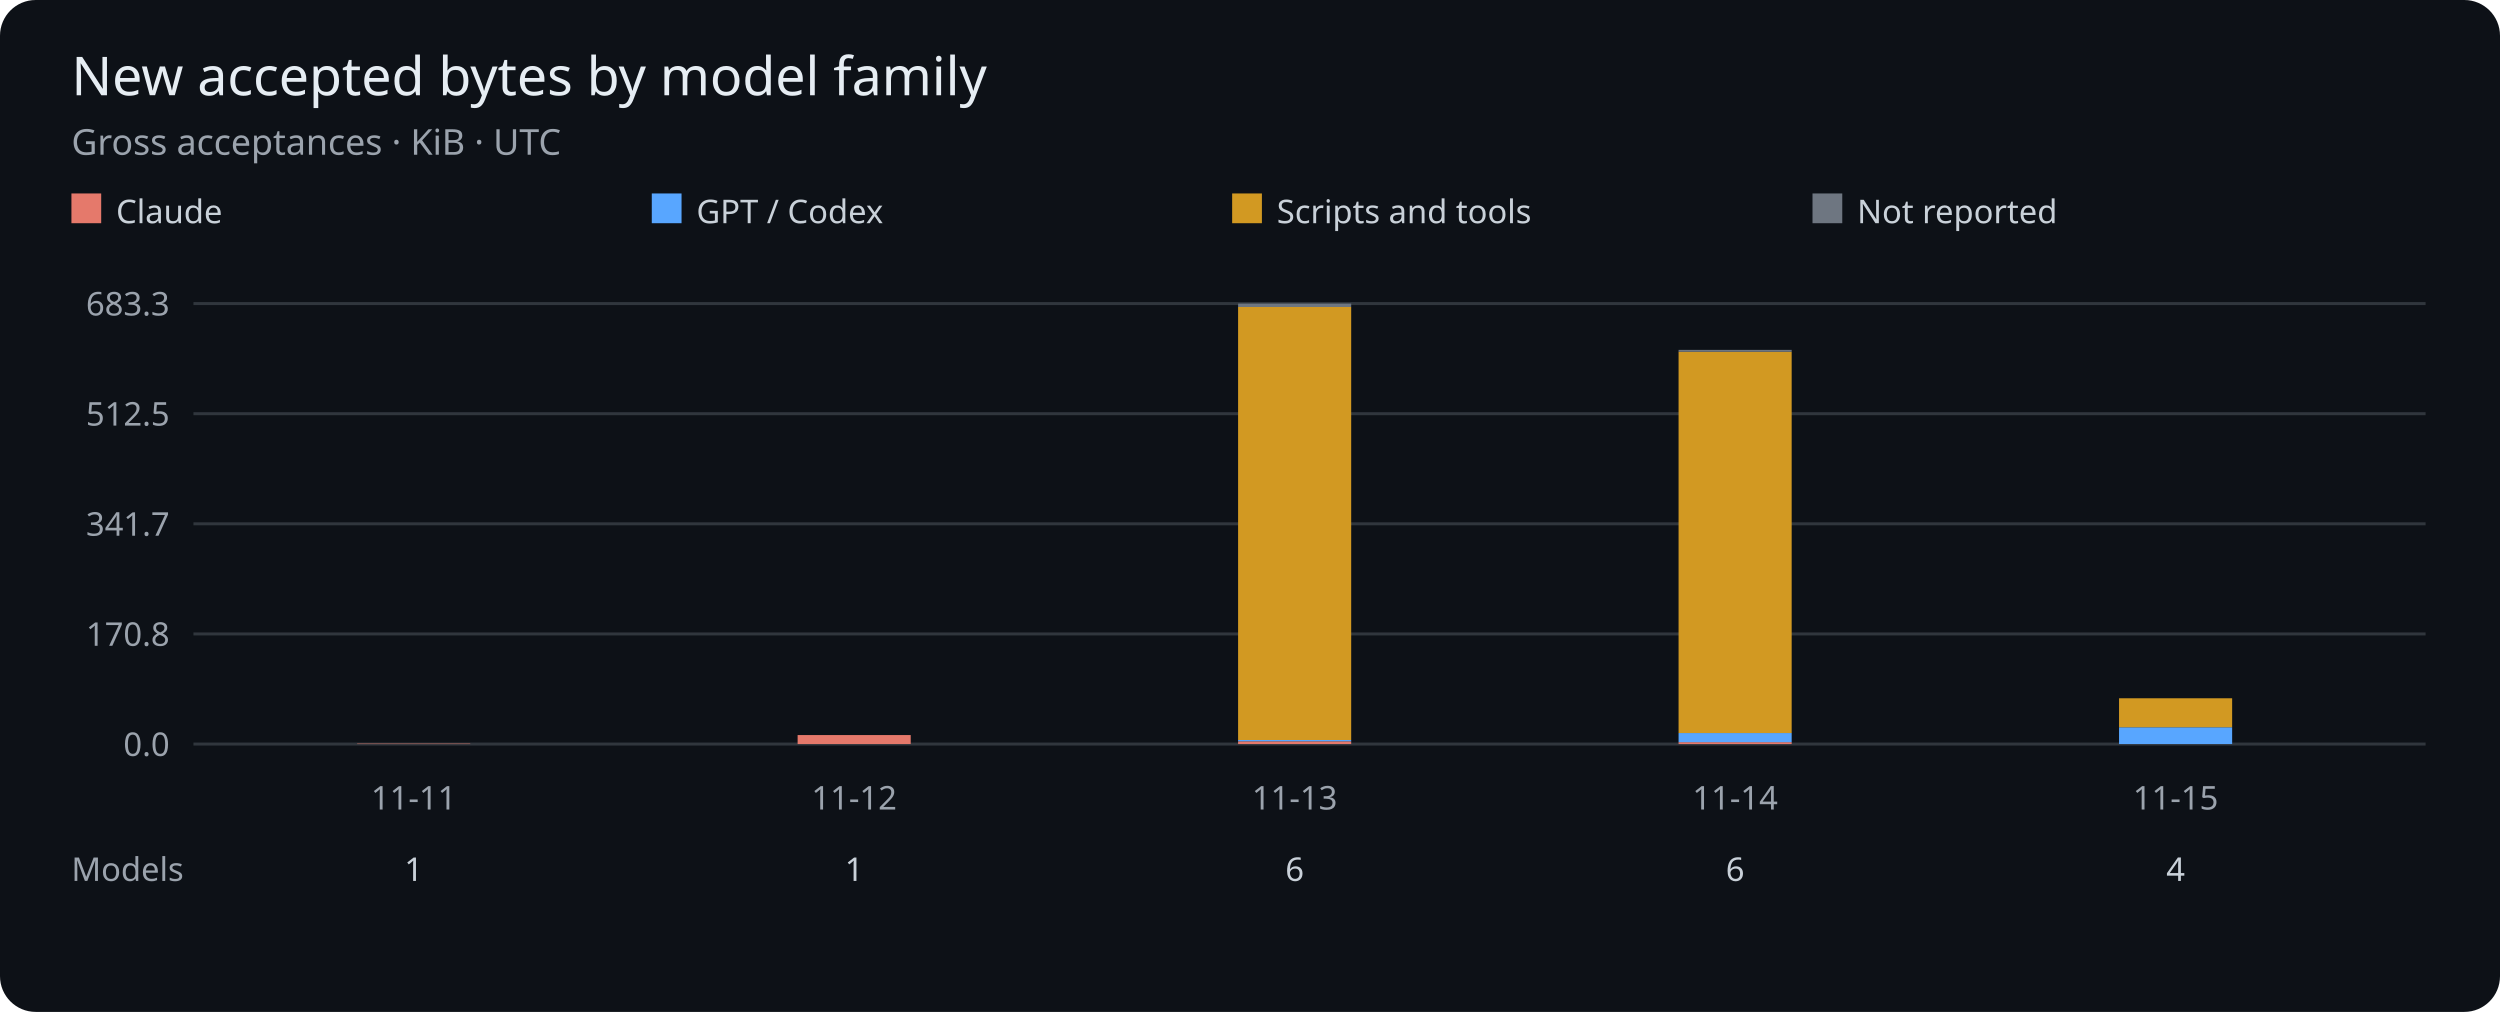
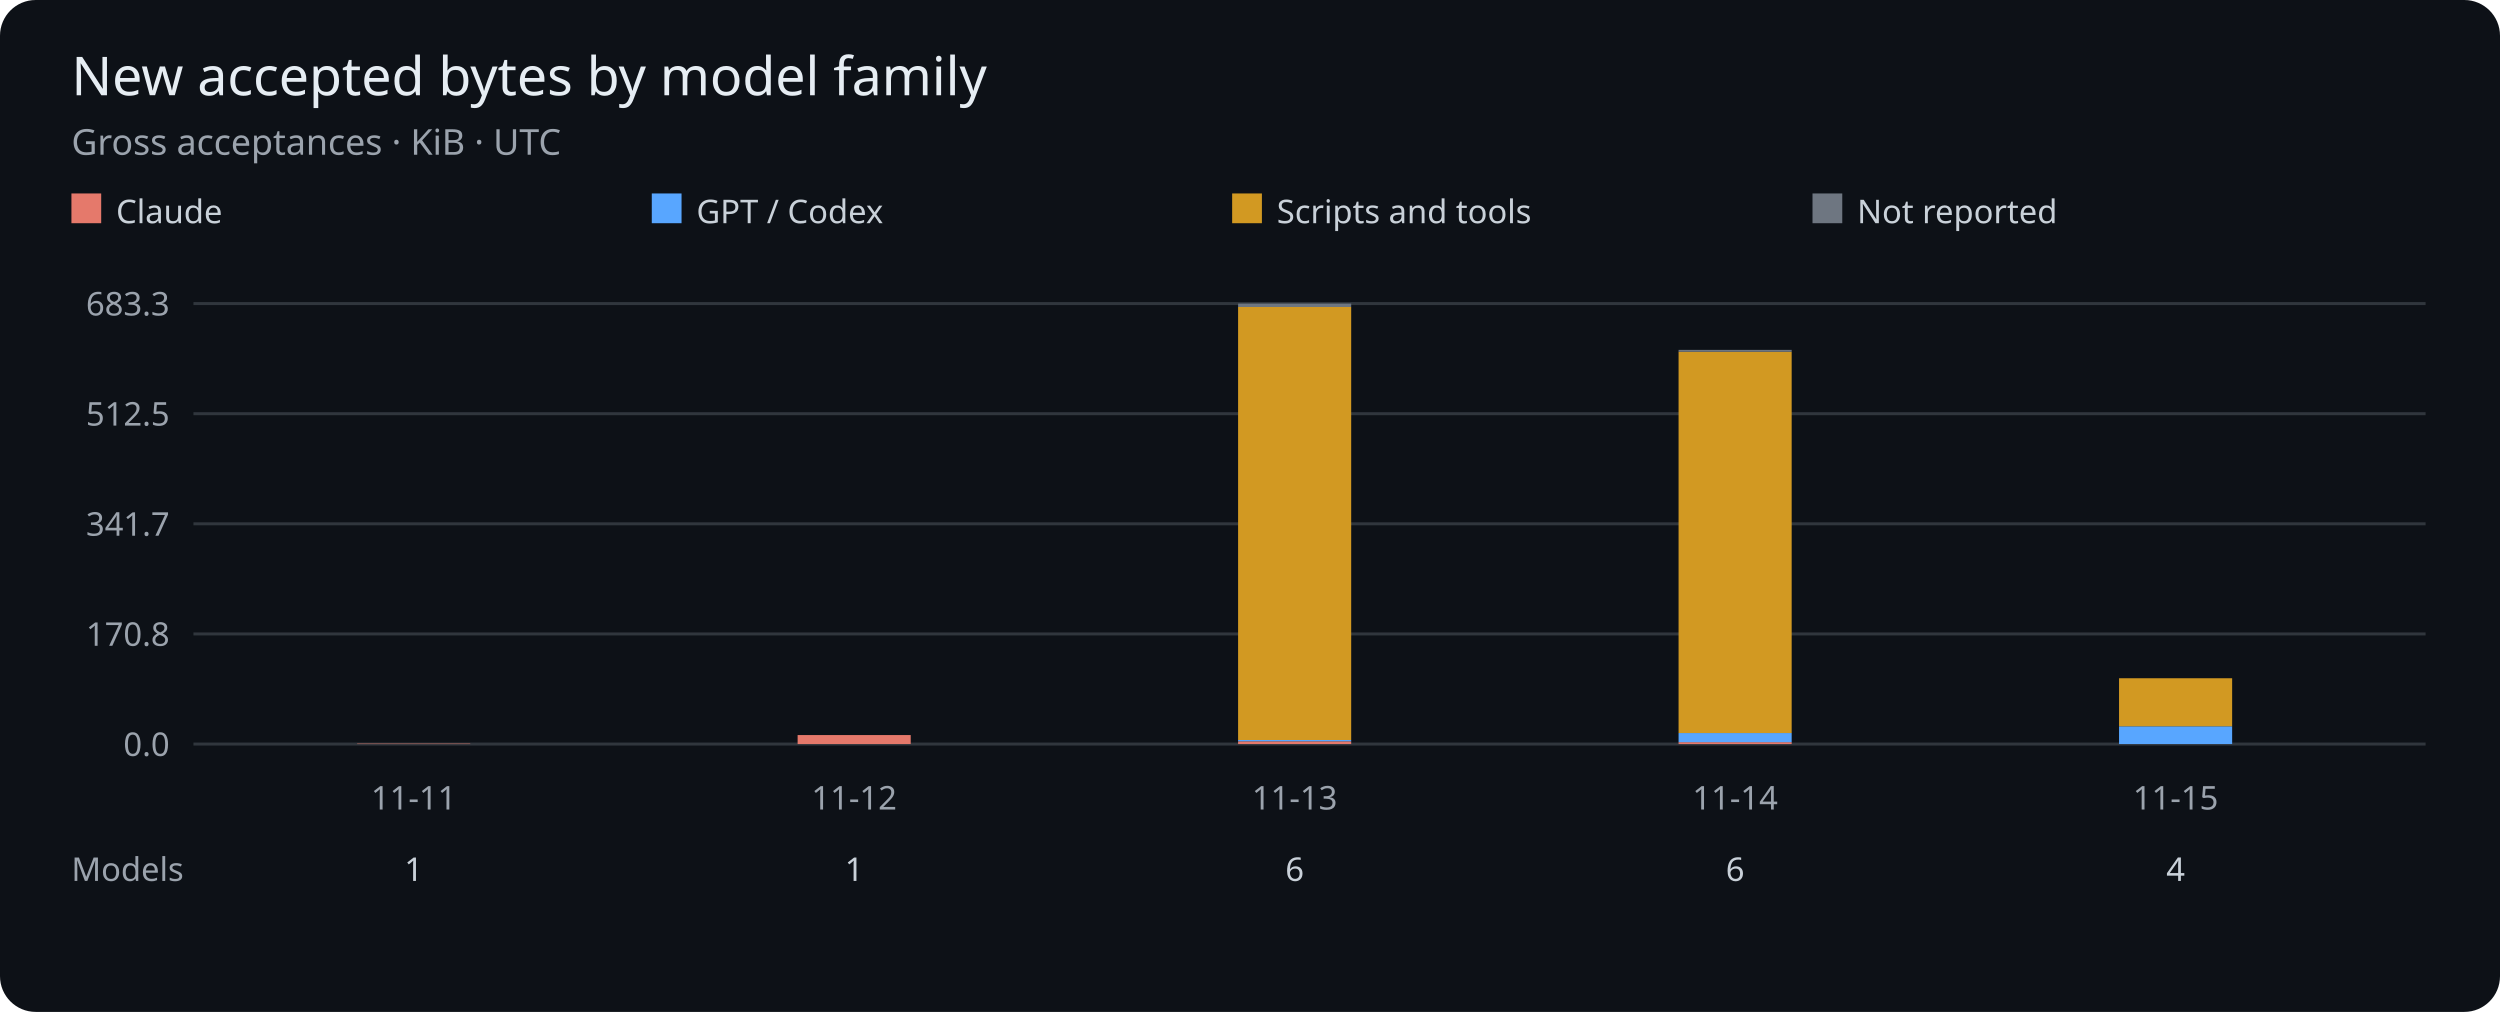
<svg xmlns="http://www.w3.org/2000/svg" viewBox="0 0 840 340" role="img" aria-label="Gross accepted bytes per UTC day by model family">
  <rect width="840" height="340" rx="12" fill="#0d1117" />
  <g font-family="sans-serif">
    <text x="24" y="32" fill="#e6edf3" font-size="18">New accepted bytes by model family</text>
    <text x="24" y="52" fill="#9ba3ad" font-size="12">Gross acceptances · KiB · UTC</text>
    <rect x="24" y="65" width="10" height="10" fill="#e5796b" />
    <text x="39" y="75" fill="#c9d1d9" font-size="11">Claude</text>
    <rect x="219" y="65" width="10" height="10" fill="#58a6ff" />
    <text x="234" y="75" fill="#c9d1d9" font-size="11">GPT / Codex</text>
    <rect x="414" y="65" width="10" height="10" fill="#d29922" />
    <text x="429" y="75" fill="#c9d1d9" font-size="11">Scripts and tools</text>
    <rect x="609" y="65" width="10" height="10" fill="#6e7681" />
    <text x="624" y="75" fill="#c9d1d9" font-size="11">Not reported</text>
    <path d="M65 250H815" stroke="#30363d" />
    <text x="57" y="254" fill="#9ba3ad" font-size="11" text-anchor="end">0.0</text>
    <path d="M65 213H815" stroke="#30363d" />
    <text x="57" y="217" fill="#9ba3ad" font-size="11" text-anchor="end">170.8</text>
    <path d="M65 176H815" stroke="#30363d" />
    <text x="57" y="180" fill="#9ba3ad" font-size="11" text-anchor="end">341.7</text>
    <path d="M65 139H815" stroke="#30363d" />
    <text x="57" y="143" fill="#9ba3ad" font-size="11" text-anchor="end">512.5</text>
    <path d="M65 102H815" stroke="#30363d" />
    <text x="57" y="106" fill="#9ba3ad" font-size="11" text-anchor="end">683.3</text>
    <rect x="120.00" y="249.86" width="38.00" height="0.14" fill="#e5796b" />
    <text x="139.00" y="272" fill="#9ba3ad" font-size="11" text-anchor="middle">11-11</text>
    <text x="139.00" y="296" fill="#c9d1d9" font-size="11" text-anchor="middle">1</text>
    <rect x="268.00" y="246.98" width="38.00" height="3.02" fill="#e5796b" />
    <text x="287.00" y="272" fill="#9ba3ad" font-size="11" text-anchor="middle">11-12</text>
    <text x="287.00" y="296" fill="#c9d1d9" font-size="11" text-anchor="middle">1</text>
    <rect x="416.00" y="249.07" width="38.00" height="0.93" fill="#e5796b" />
    <rect x="416.00" y="248.63" width="38.00" height="0.44" fill="#58a6ff" />
    <rect x="416.00" y="103.15" width="38.00" height="145.49" fill="#d29922" />
    <rect x="416.00" y="102.00" width="38.00" height="1.15" fill="#6e7681" />
    <text x="435.00" y="272" fill="#9ba3ad" font-size="11" text-anchor="middle">11-13</text>
    <text x="435.00" y="296" fill="#c9d1d9" font-size="11" text-anchor="middle">6</text>
    <rect x="564.00" y="249.36" width="38.00" height="0.64" fill="#e5796b" />
    <rect x="564.00" y="246.30" width="38.00" height="3.06" fill="#58a6ff" />
    <rect x="564.00" y="118.18" width="38.00" height="128.12" fill="#d29922" />
    <rect x="564.00" y="117.56" width="38.00" height="0.63" fill="#6e7681" />
    <text x="583.00" y="272" fill="#9ba3ad" font-size="11" text-anchor="middle">11-14</text>
    <text x="583.00" y="296" fill="#c9d1d9" font-size="11" text-anchor="middle">6</text>
    <rect x="712.00" y="250.00" width="38.00" height="0.00" fill="#e5796b" />
-     <rect x="712.00" y="244.36" width="38.00" height="5.64" fill="#58a6ff" />
-     <rect x="712.00" y="234.62" width="38.00" height="9.74" fill="#d29922" />
-     <rect x="712.00" y="234.62" width="38.00" height="0.00" fill="#6e7681" />
+     <rect x="712.00" y="244.03" width="38.00" height="5.97" fill="#58a6ff" />
+     <rect x="712.00" y="227.89" width="38.00" height="16.14" fill="#d29922" />
+     <rect x="712.00" y="227.88" width="38.00" height="0.00" fill="#6e7681" />
    <text x="731.00" y="272" fill="#9ba3ad" font-size="11" text-anchor="middle">11-15</text>
    <text x="731.00" y="296" fill="#c9d1d9" font-size="11" text-anchor="middle">4</text>
    <text x="24" y="296" fill="#9ba3ad" font-size="11">Models</text>
  </g>
</svg>
